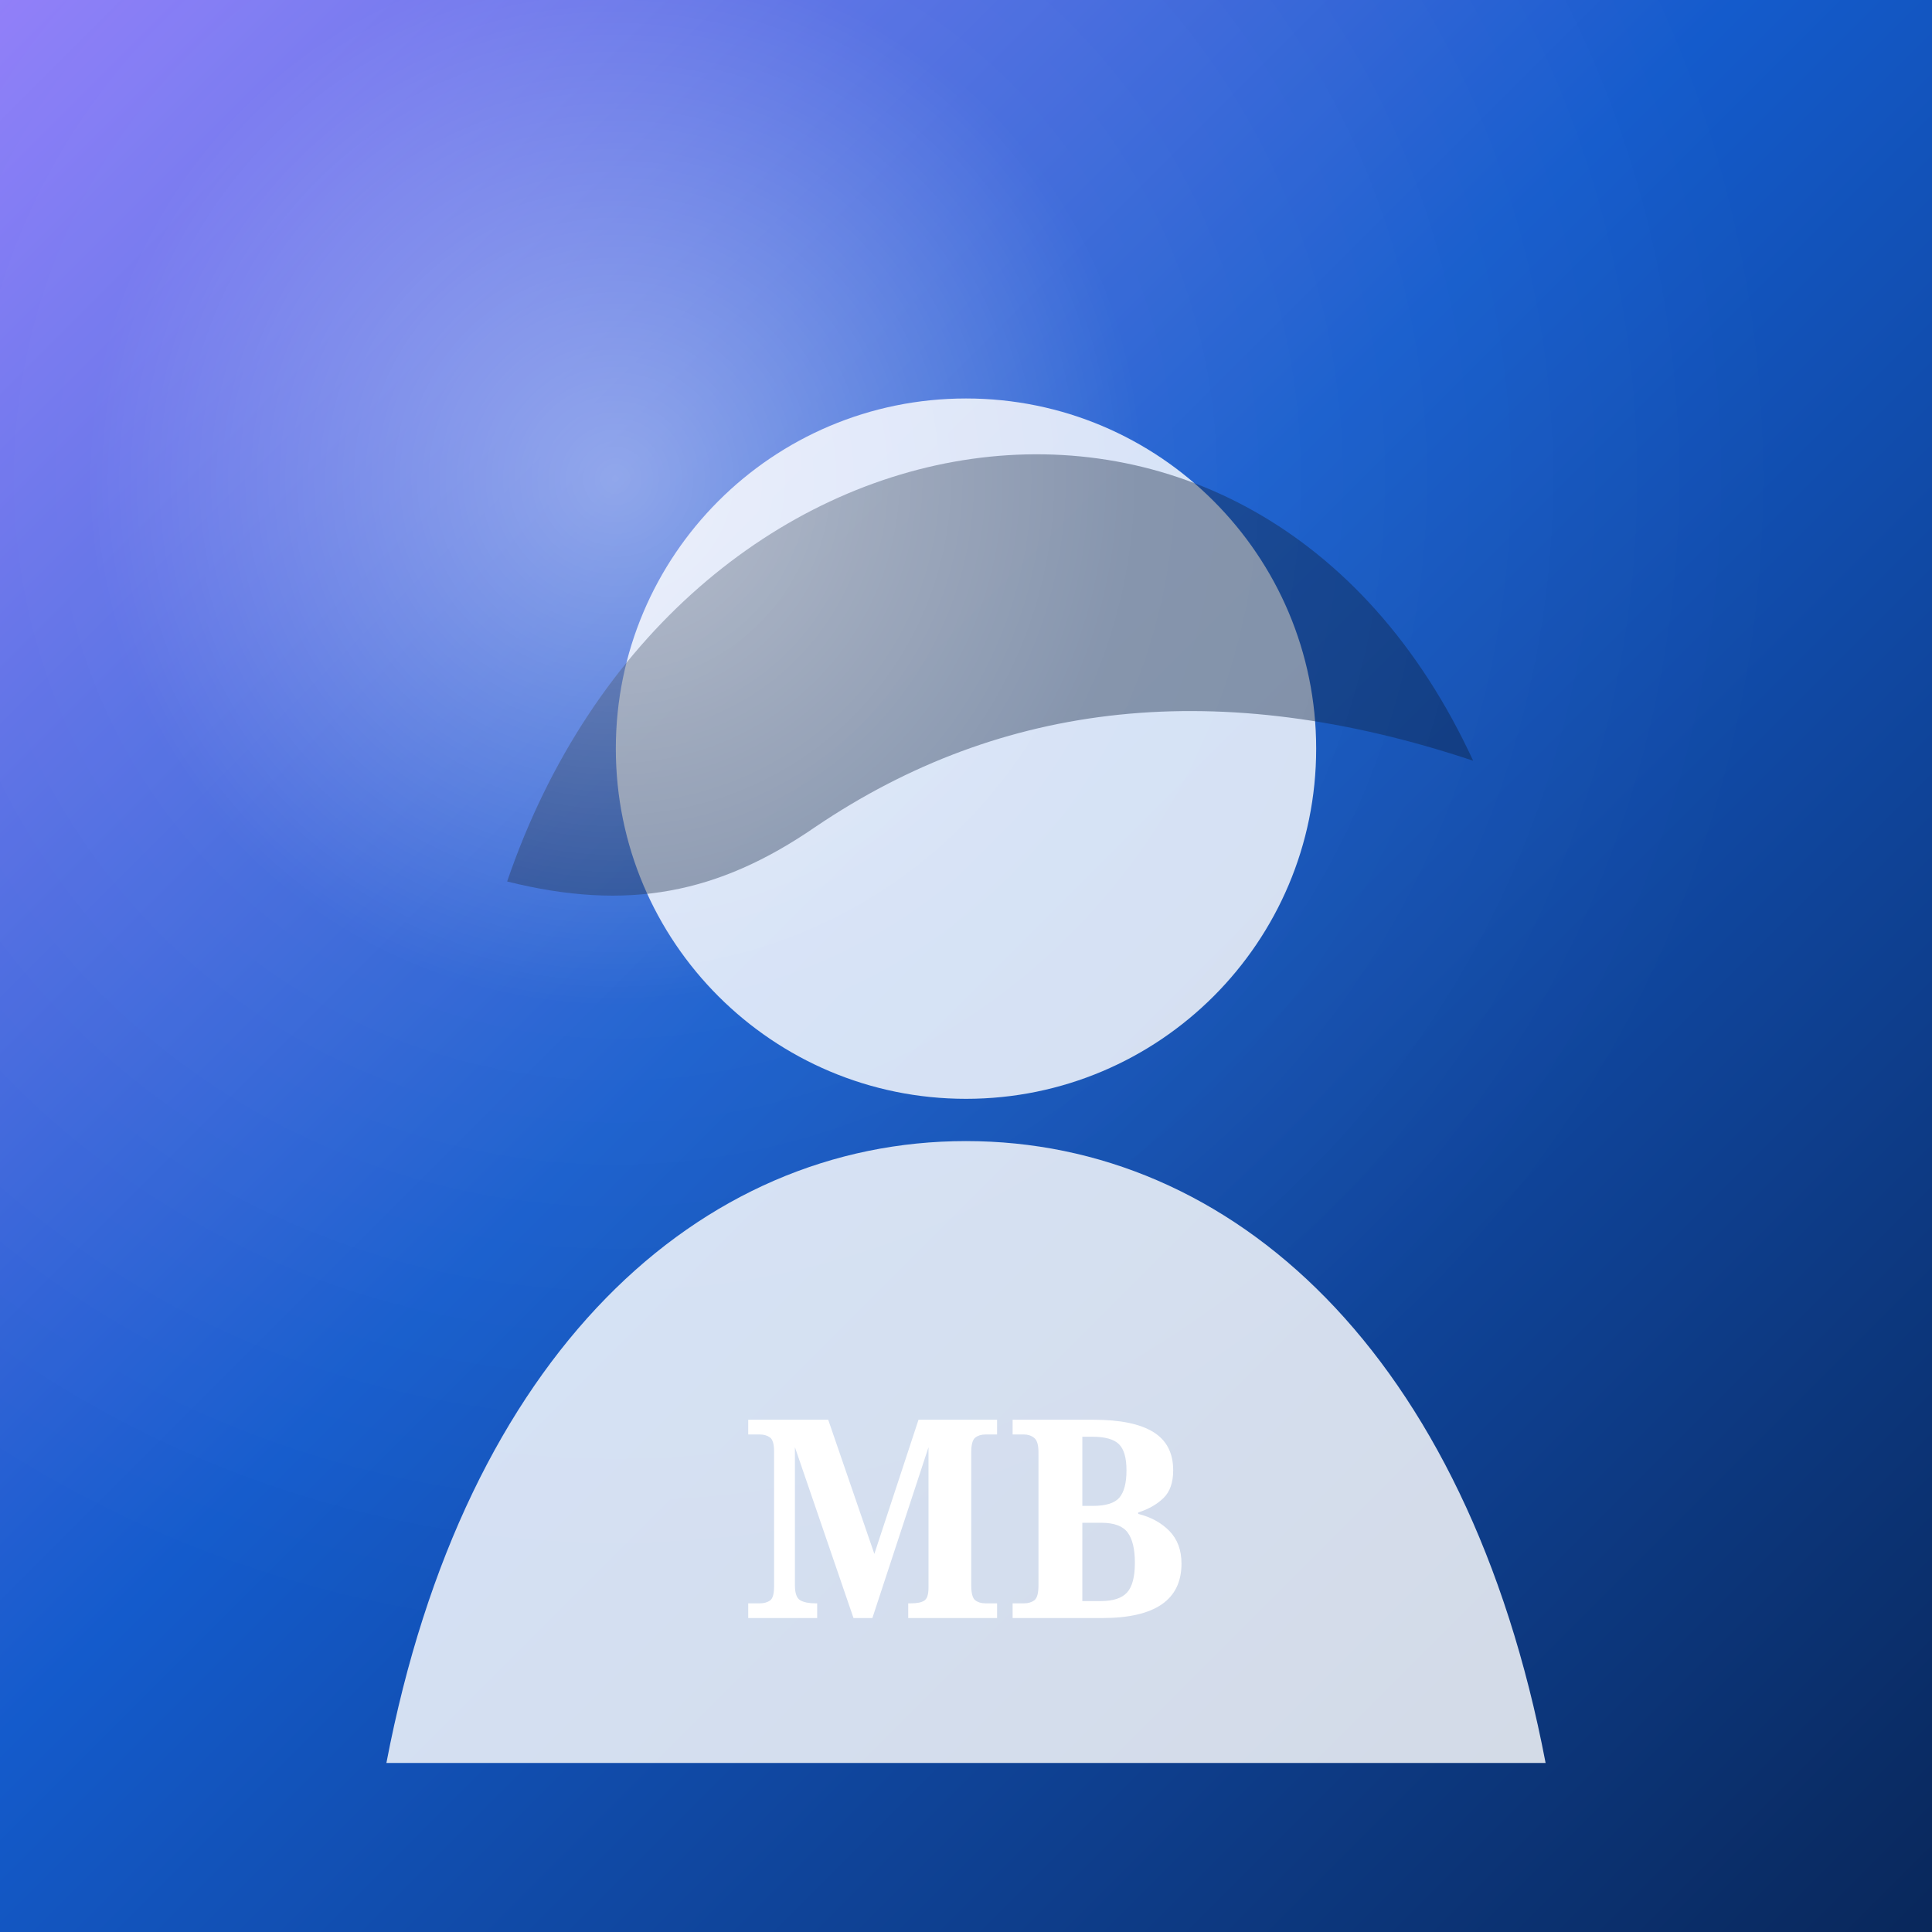
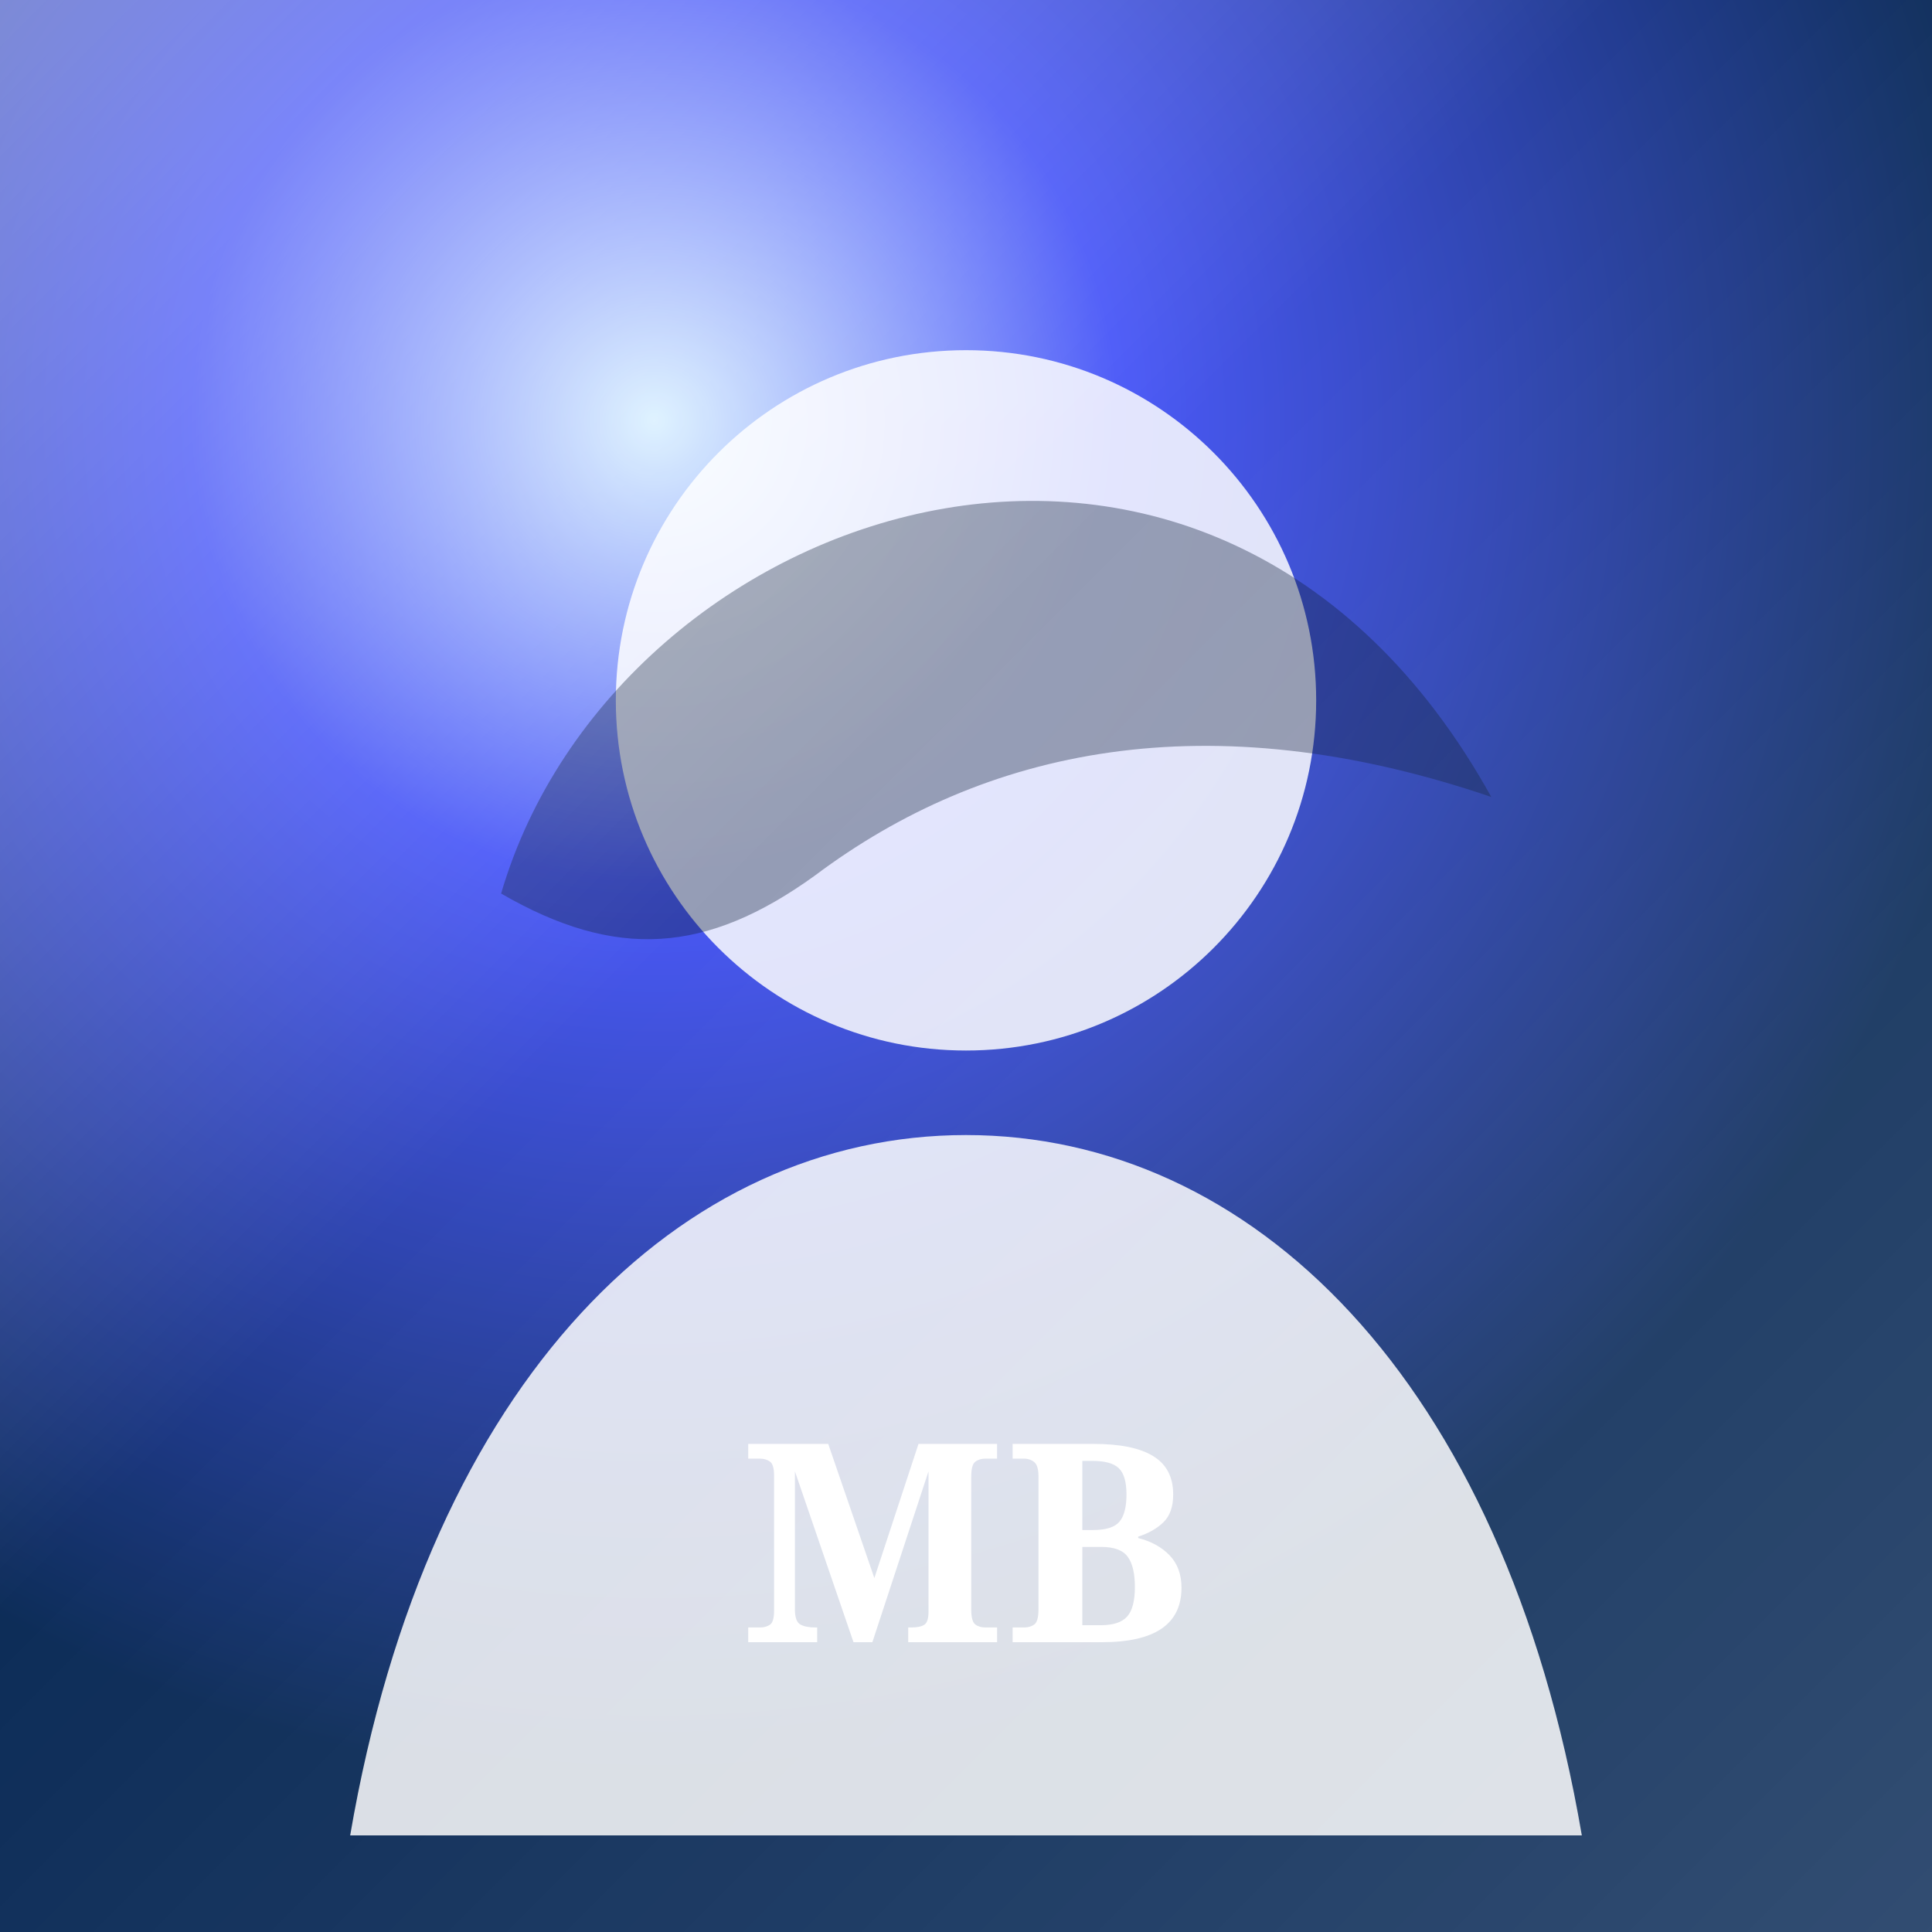
<svg xmlns="http://www.w3.org/2000/svg" width="320" height="320" viewBox="0 0 320 320">
  <defs>
-     <radialGradient id="shine" cx="32%" cy="25%" r="60%">
-       <stop offset="0%" stop-color="rgba(255,255,255,0.42)" />
-       <stop offset="45%" stop-color="rgba(255,255,255,0.06)" />
-       <stop offset="100%" stop-color="rgba(255,255,255,0)" />
+     <radialGradient id="r" cx="34%" cy="22%" r="70%">
+       <stop offset="0%" stop-color="#d9f0ff" />
+       <stop offset="34%" stop-color="hsl(235, 92%, 62%)" />
+       <stop offset="100%" stop-color="#052653" />
    </radialGradient>
-     <linearGradient id="g" x1="0" y1="0" x2="1" y2="1">
-       <stop offset="0%" stop-color="hsl(249, 92%, 73%)" />
-       <stop offset="45%" stop-color="hsl(217, 82%, 44%)" />
-       <stop offset="100%" stop-color="#09275a" />
+     <linearGradient id="shine" x1="0" y1="0" x2="1" y2="1">
+       <stop offset="0%" stop-color="rgba(255,255,255,.38)" />
+       <stop offset="42%" stop-color="rgba(255,255,255,.03)" />
+       <stop offset="100%" stop-color="rgba(255,255,255,.18)" />
    </linearGradient>
  </defs>
-   <rect width="320" height="320" fill="url(#g)" />
-   <circle cx="160" cy="124" r="58" fill="rgba(255,255,255,0.82)" />
-   <path d="M64 292c13-68 52-103 96-103s83 35 96 103" fill="rgba(255,255,255,0.82)" />
-   <path d="M84 146c28-82 124-98 160-20c-42-14-78-10-109 11c-16 11-31 14-51 9z" fill="rgba(7,27,60,0.42)" />
+   <rect width="320" height="320" fill="url(#r)" />
+   <circle cx="160" cy="116" r="58" fill="rgba(255,255,255,.84)" />
+   <path d="M58 304c13-76 55-116 102-116s89 40 102 116" fill="rgba(255,255,255,.84)" />
+   <path d="M83 148c19-65 118-99 164-16c-47-16-84-8-112 13c-18 13-33 14-52 3z" fill="rgba(4,21,48,.36)" />
  <rect width="320" height="320" fill="url(#shine)" />
-   <text x="160" y="268" text-anchor="middle" font-family="Georgia, serif" font-size="46" font-weight="700" fill="white">MB</text>
+   <text x="160" y="272" text-anchor="middle" font-family="Georgia,serif" font-size="46" font-weight="700" fill="white">MB</text>
</svg>
